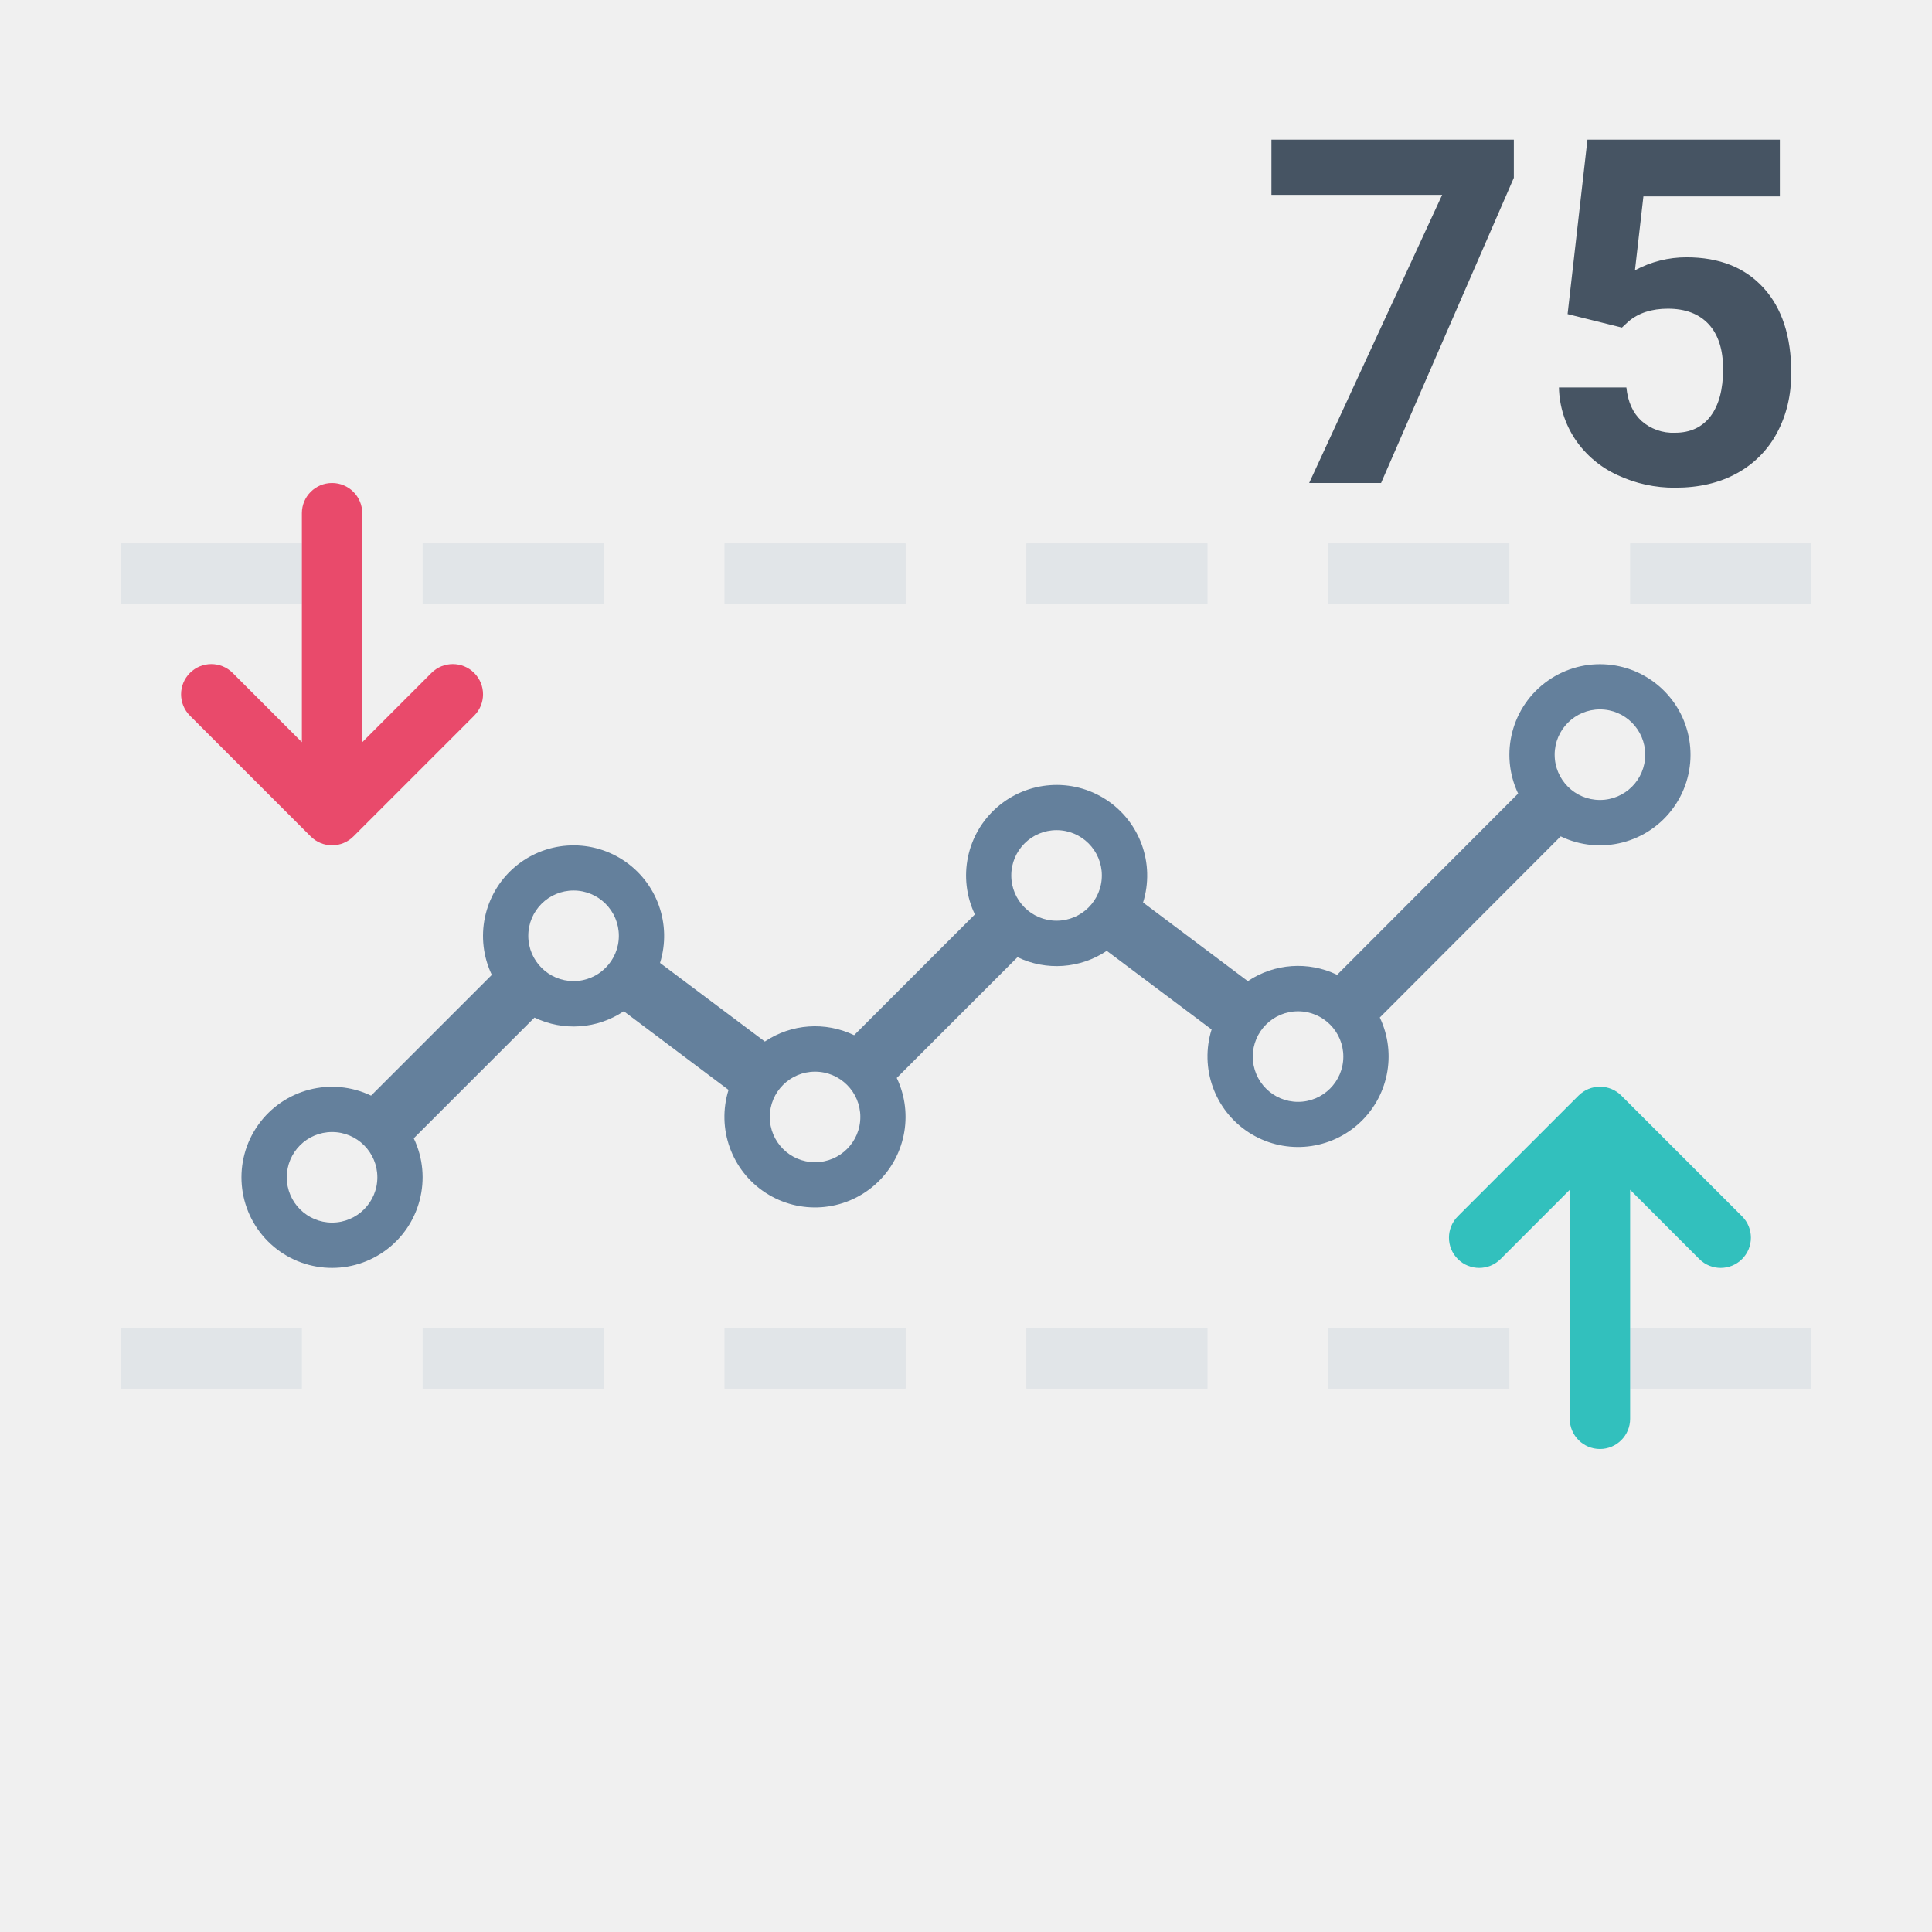
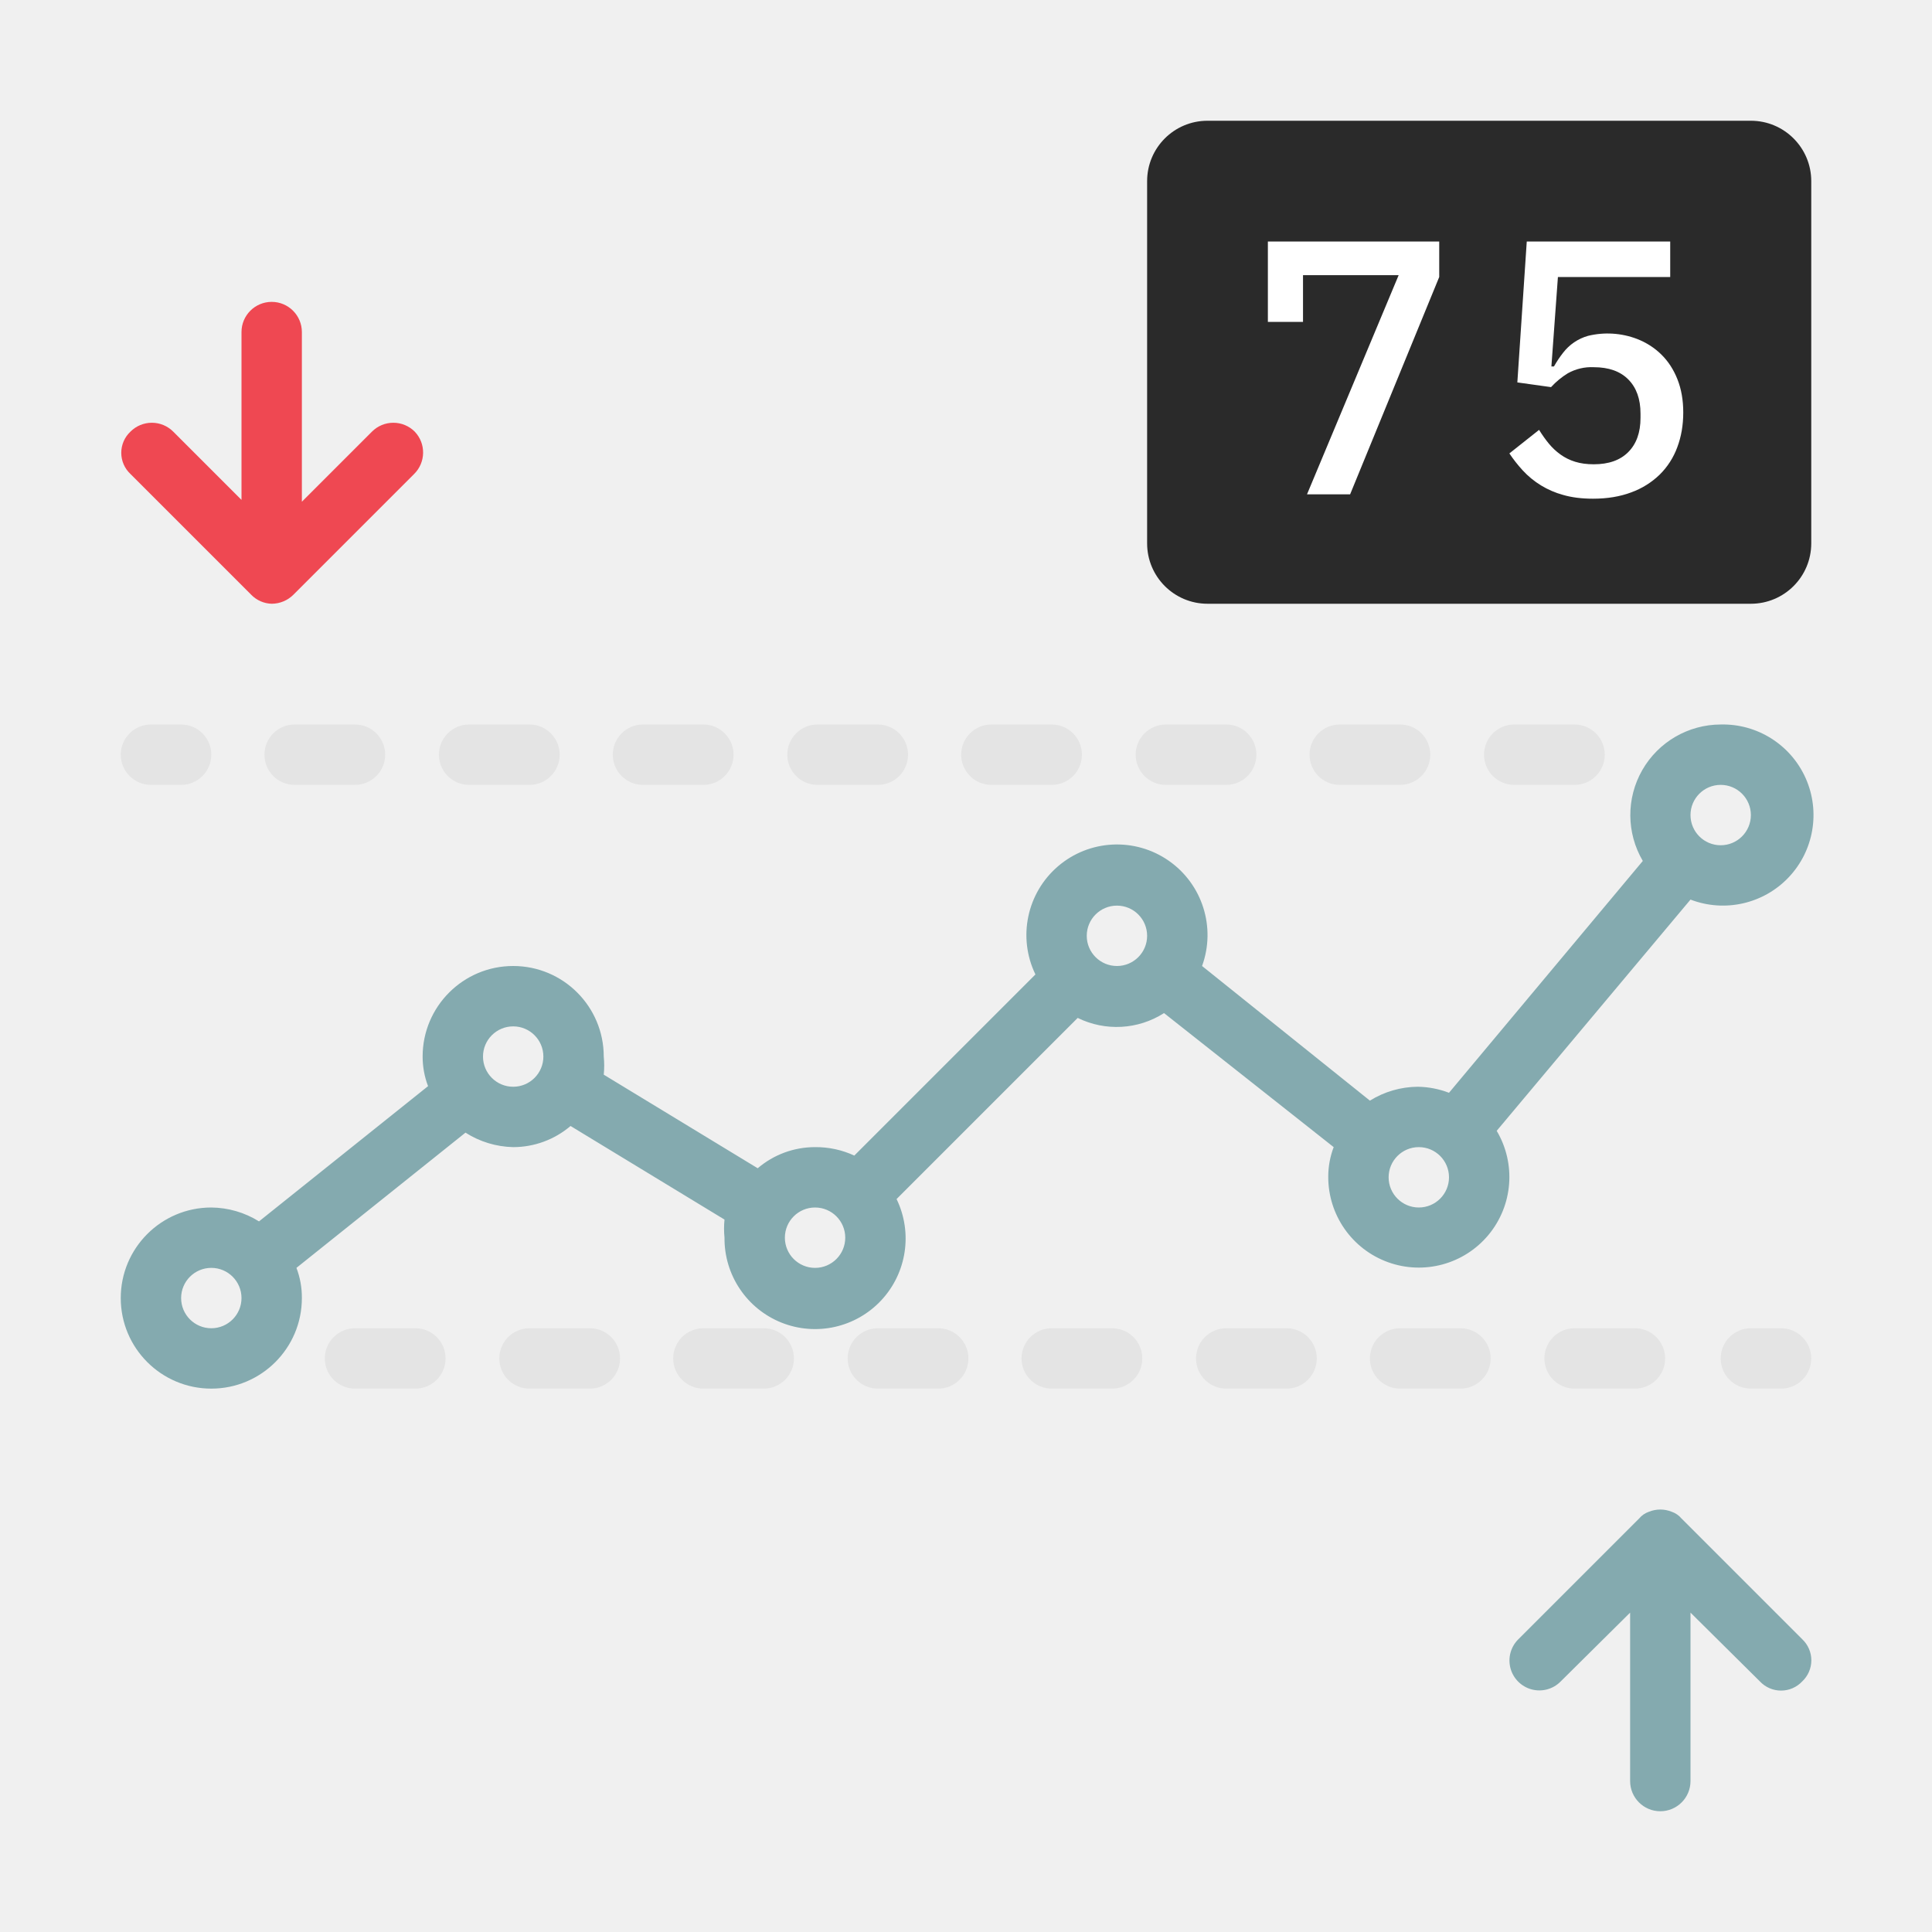
- <svg xmlns="http://www.w3.org/2000/svg" width="32" height="32">
+ <svg xmlns="http://www.w3.org/2000/svg" width="32" height="32" viewBox="0 0 32 32">
  <g fill="none" fill-rule="evenodd">
-     <path d="M2 9h3v1H2V9zm5 0h3v1H7V9zm5 0h3v1h-3V9zm5 0h3v1h-3V9zm5 0h3v1h-3V9zm5 0h3v1h-3V9zM2 22h3v1H2v-1zm5 0h3v1H7v-1zm5 0h3v1h-3v-1zm5 0h3v1h-3v-1zm5 0h3v1h-3v-1zm5 0h3v1h-3v-1z" fill-opacity=".109" fill="#64809C" />
-     <path d="M25.074 2.945L22.875 8h-1.191l2.203-4.773h-2.828v-.914h4.015v.632zm.89 2.258l.329-2.89h3.187v.94h-2.26l-.14 1.224a1.79 1.79 0 0 1 .855-.215c.541 0 .966.168 1.273.504.307.336.461.806.461 1.41 0 .367-.078.696-.232.986a1.64 1.64 0 0 1-.666.676c-.29.16-.63.24-1.024.24a2.21 2.21 0 0 1-.957-.209 1.698 1.698 0 0 1-.697-.588 1.602 1.602 0 0 1-.272-.863h1.117c.024.237.107.421.249.553a.786.786 0 0 0 .556.197c.255 0 .452-.092.59-.275.138-.184.207-.444.207-.78 0-.323-.08-.57-.238-.742-.16-.172-.384-.258-.676-.258-.268 0-.486.07-.652.211l-.11.102-.898-.223z" fill="#465463" />
-     <path d="M25.145 13.144a1.5 1.5 0 1 1 .705.709l-2.996 3a1.5 1.5 0 1 1-2.786.198l-1.736-1.302a1.493 1.493 0 0 1-1.479.105l-2 2a1.5 1.5 0 1 1-2.786.198l-1.735-1.303a1.493 1.493 0 0 1-1.479.105l-2 2a1.5 1.5 0 1 1-.707-.707l2-2a1.5 1.5 0 1 1 2.786-.198l1.736 1.302a1.493 1.493 0 0 1 1.479-.105l2-2a1.5 1.5 0 1 1 2.786-.198l1.735 1.303a1.493 1.493 0 0 1 1.479-.105l2.998-3.002zM5.5 20.25a.75.75 0 1 0 0-1.5.75.75 0 0 0 0 1.5zm4-4a.75.75 0 1 0 0-1.5.75.75 0 0 0 0 1.5zm4 3a.75.75 0 1 0 0-1.5.75.75 0 0 0 0 1.5zm4-4a.75.75 0 1 0 0-1.5.75.75 0 0 0 0 1.5zm4 3a.75.75 0 1 0 0-1.5.75.75 0 0 0 0 1.5zm5-5a.75.75 0 1 0 0-1.5.75.75 0 0 0 0 1.5z" fill="#64809C" fill-rule="nonzero" />
-     <path d="M26 19.707l-1.146 1.147a.5.5 0 1 1-.708-.708l2-2a.5.5 0 0 1 .708 0l2 2a.5.5 0 1 1-.708.708L27 19.707V23.5a.5.5 0 0 1-1 0v-3.793z" fill="#32C0BD" fill-rule="nonzero" />
-     <path d="M5 12.293V8.5a.5.5 0 0 1 1 0v3.793l1.146-1.147a.5.5 0 1 1 .708.708l-2 2a.5.5 0 0 1-.708 0l-2-2a.5.5 0 1 1 .708-.708L5 12.293z" fill="#E94A6B" fill-rule="nonzero" />
+     <path d="M0 0h32v32H0z" />
+     <rect fill="#2A2A2A" fill-rule="nonzero" x="19" y="2" width="11" height="8" rx="1" />
+     <path d="M21.648 8.188l1.518-3.63h-1.584v.774H21V4h2.838v.588l-1.476 3.6h-.714zm6.016-3.6h-1.86l-.108 1.482h.042c.048-.084.098-.159.15-.225a.79.79 0 0 1 .414-.282 1.368 1.368 0 0 1 .813.051c.154.06.288.146.402.258.114.112.203.249.267.411.064.162.096.345.096.549 0 .208-.033.4-.099.576a1.235 1.235 0 0 1-.291.453 1.328 1.328 0 0 1-.471.294c-.186.07-.397.105-.633.105-.188 0-.354-.021-.498-.063a1.413 1.413 0 0 1-.669-.408A2.35 2.35 0 0 1 25 7.51l.492-.39c.052.084.106.16.162.228.056.068.12.128.192.18a.836.836 0 0 0 .243.12c.09.028.193.042.309.042.248 0 .439-.068.573-.204.134-.136.201-.324.201-.564V6.85c0-.24-.067-.428-.201-.564-.134-.136-.325-.204-.573-.204a.803.803 0 0 0-.432.102 1.31 1.31 0 0 0-.276.228l-.558-.078L25.288 4h2.376v.588z" fill="#FFF" fill-rule="nonzero" />
+     <path d="M6.87 7.15a.5.5 0 0 0-.71 0L5 8.31V5.5a.5.5 0 0 0-1 0v2.78L2.87 7.15a.5.5 0 0 0-.71 0 .48.48 0 0 0 0 .7l2 2a.49.49 0 0 0 .34.15.51.51 0 0 0 .36-.15l2-2a.5.5 0 0 0 .01-.7z" fill="#EF4852" fill-rule="nonzero" />
+     <path d="M26.08 13h-1a.5.5 0 1 1 0-1h1a.5.5 0 1 1 0 1zm-2.89 0h-1a.5.5 0 1 1 0-1h1a.5.5 0 1 1 0 1zm-2.88 0h-1a.5.5 0 1 1 0-1h1a.5.5 0 1 1 0 1zm-2.89 0h-1a.5.5 0 1 1 0-1h1a.5.5 0 1 1 0 1zm-2.88 0h-1a.5.5 0 1 1 0-1h1a.5.5 0 1 1 0 1zm-2.89 0h-1a.5.5 0 1 1 0-1h1a.5.5 0 1 1 0 1zm-2.88 0h-1a.5.5 0 1 1 0-1h1a.5.5 0 1 1 0 1zm-2.89 0h-1a.5.5 0 1 1 0-1h1a.5.5 0 1 1 0 1zM3 13h-.5a.5.5 0 1 1 0-1H3a.5.5 0 1 1 0 1zM29.5 23H29a.5.5 0 1 1 0-1h.5a.5.5 0 1 1 0 1zM27.08 23h-1a.5.5 0 1 1 0-1h1a.5.5 0 1 1 0 1zm-2.89 0h-1a.5.5 0 1 1 0-1h1a.5.5 0 1 1 0 1zm-2.88 0h-1a.5.5 0 1 1 0-1h1a.5.5 0 1 1 0 1zm-2.89 0h-1a.5.5 0 1 1 0-1h1a.5.5 0 1 1 0 1zm-2.88 0h-1a.5.5 0 1 1 0-1h1a.5.5 0 1 1 0 1zm-2.89 0h-1a.5.5 0 1 1 0-1h1a.5.5 0 1 1 0 1zm-2.88 0h-1a.5.5 0 1 1 0-1h1a.5.5 0 1 1 0 1zm-2.89 0h-1a.5.5 0 1 1 0-1h1a.5.5 0 1 1 0 1z" fill="#E4E4E4" fill-rule="nonzero" />
+     <path d="M29.85 27.15l-2-2a.36.36 0 0 0-.16-.11.5.5 0 0 0-.38 0 .36.36 0 0 0-.16.11l-2 2a.495.495 0 1 0 .7.7L27 26.71v2.79a.5.5 0 1 0 1 0v-2.79l1.15 1.14a.48.48 0 0 0 .7 0 .48.48 0 0 0 0-.7zM28.5 12a1.5 1.5 0 0 0-1.29 2.26L24 18.1a1.5 1.5 0 0 0-.52-.1 1.52 1.52 0 0 0-.79.23L19.91 16a1.5 1.5 0 1 0-2.76.14l-3 3a1.51 1.51 0 0 0-.65-.14 1.46 1.46 0 0 0-.95.35L10 17.8c.01-.1.01-.2 0-.3a1.5 1.5 0 0 0-3 0c0 .167.03.334.09.49l-2.8 2.24A1.52 1.52 0 0 0 3.5 20 1.5 1.5 0 1 0 5 21.5a1.37 1.37 0 0 0-.09-.5l2.8-2.24c.236.151.51.234.79.24.348 0 .685-.124.95-.35L12 20.2c-.01.1-.01.2 0 .3a1.5 1.5 0 1 0 2.85-.64l3-3c.458.225 1 .195 1.43-.08L22.09 19a1.37 1.37 0 0 0-.09.49 1.5 1.5 0 1 0 2.79-.76L28 14.9a1.5 1.5 0 1 0 .5-2.9zm-25 10a.5.5 0 1 1 0-1 .5.5 0 0 1 0 1zm5-4a.5.5 0 1 1 0-1 .5.5 0 0 1 0 1zm5 3a.5.5 0 1 1 0-1 .5.5 0 0 1 0 1zm5-5a.5.5 0 1 1 0-1 .5.5 0 0 1 0 1zm5 4a.5.5 0 1 1 0-1 .5.5 0 0 1 0 1zm5-6a.5.5 0 1 1 0-1 .5.5 0 0 1 0 1z" fill="#84AAAF" fill-rule="nonzero" />
  </g>
</svg>
